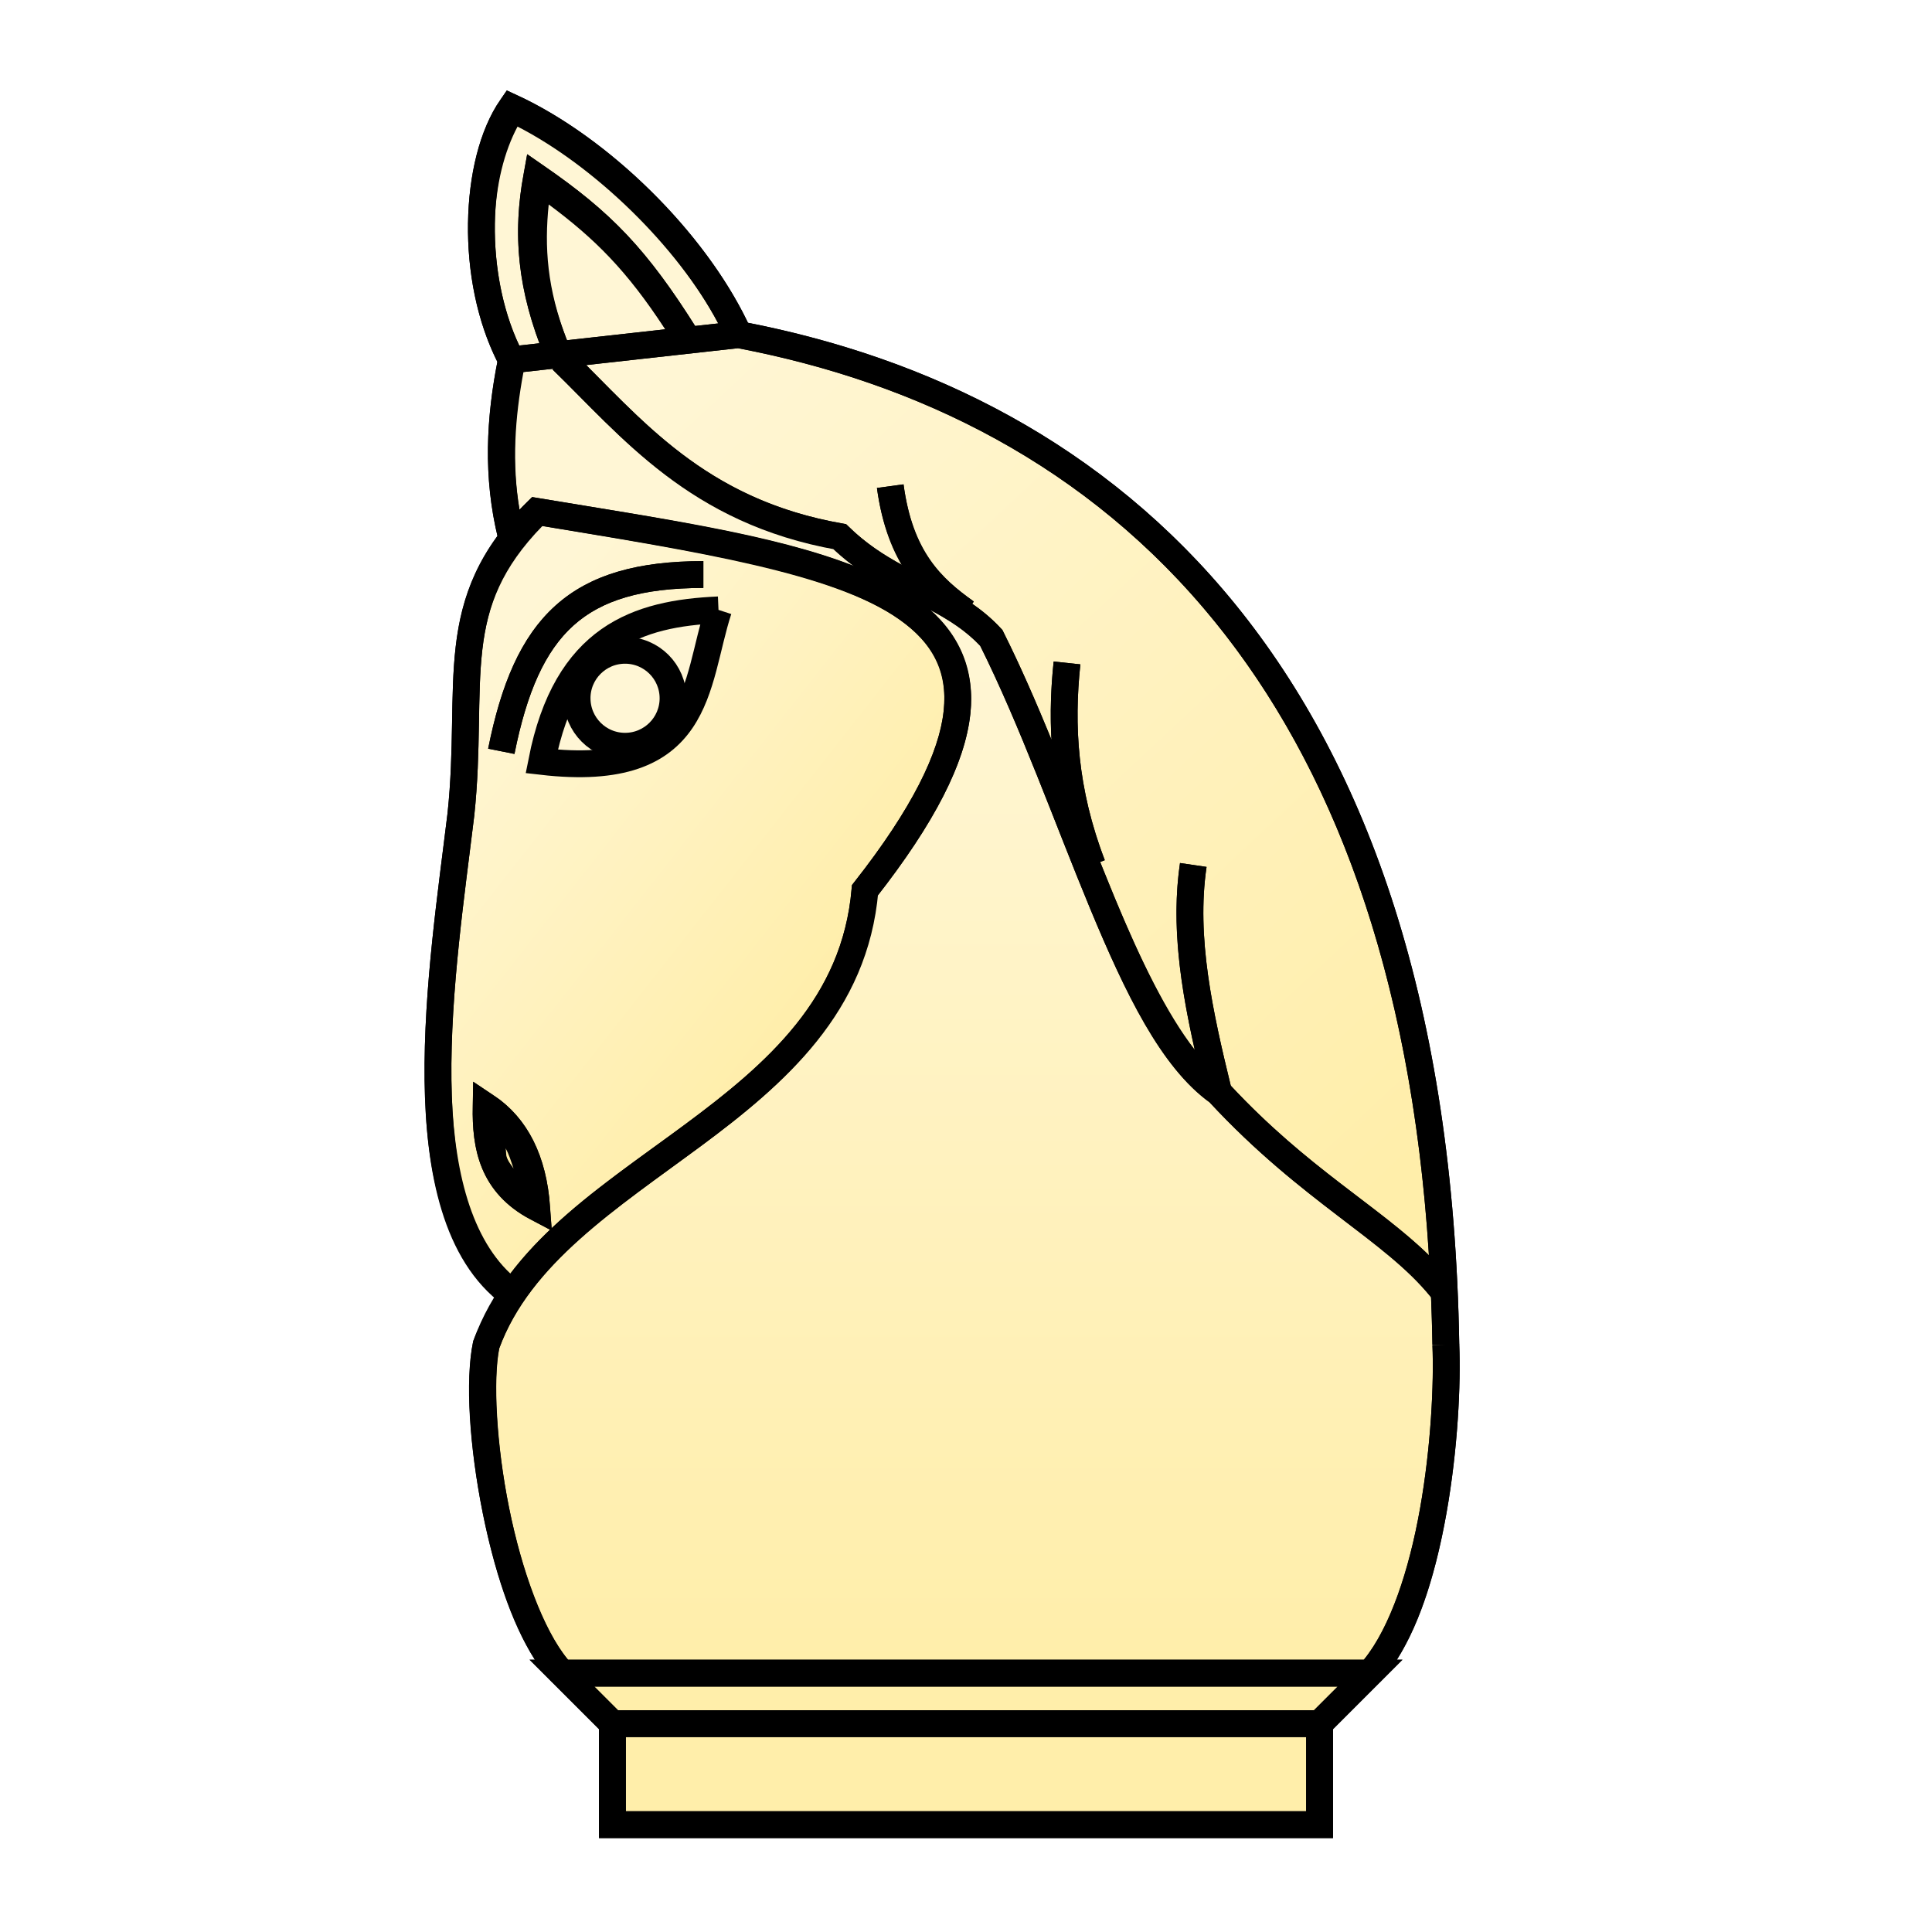
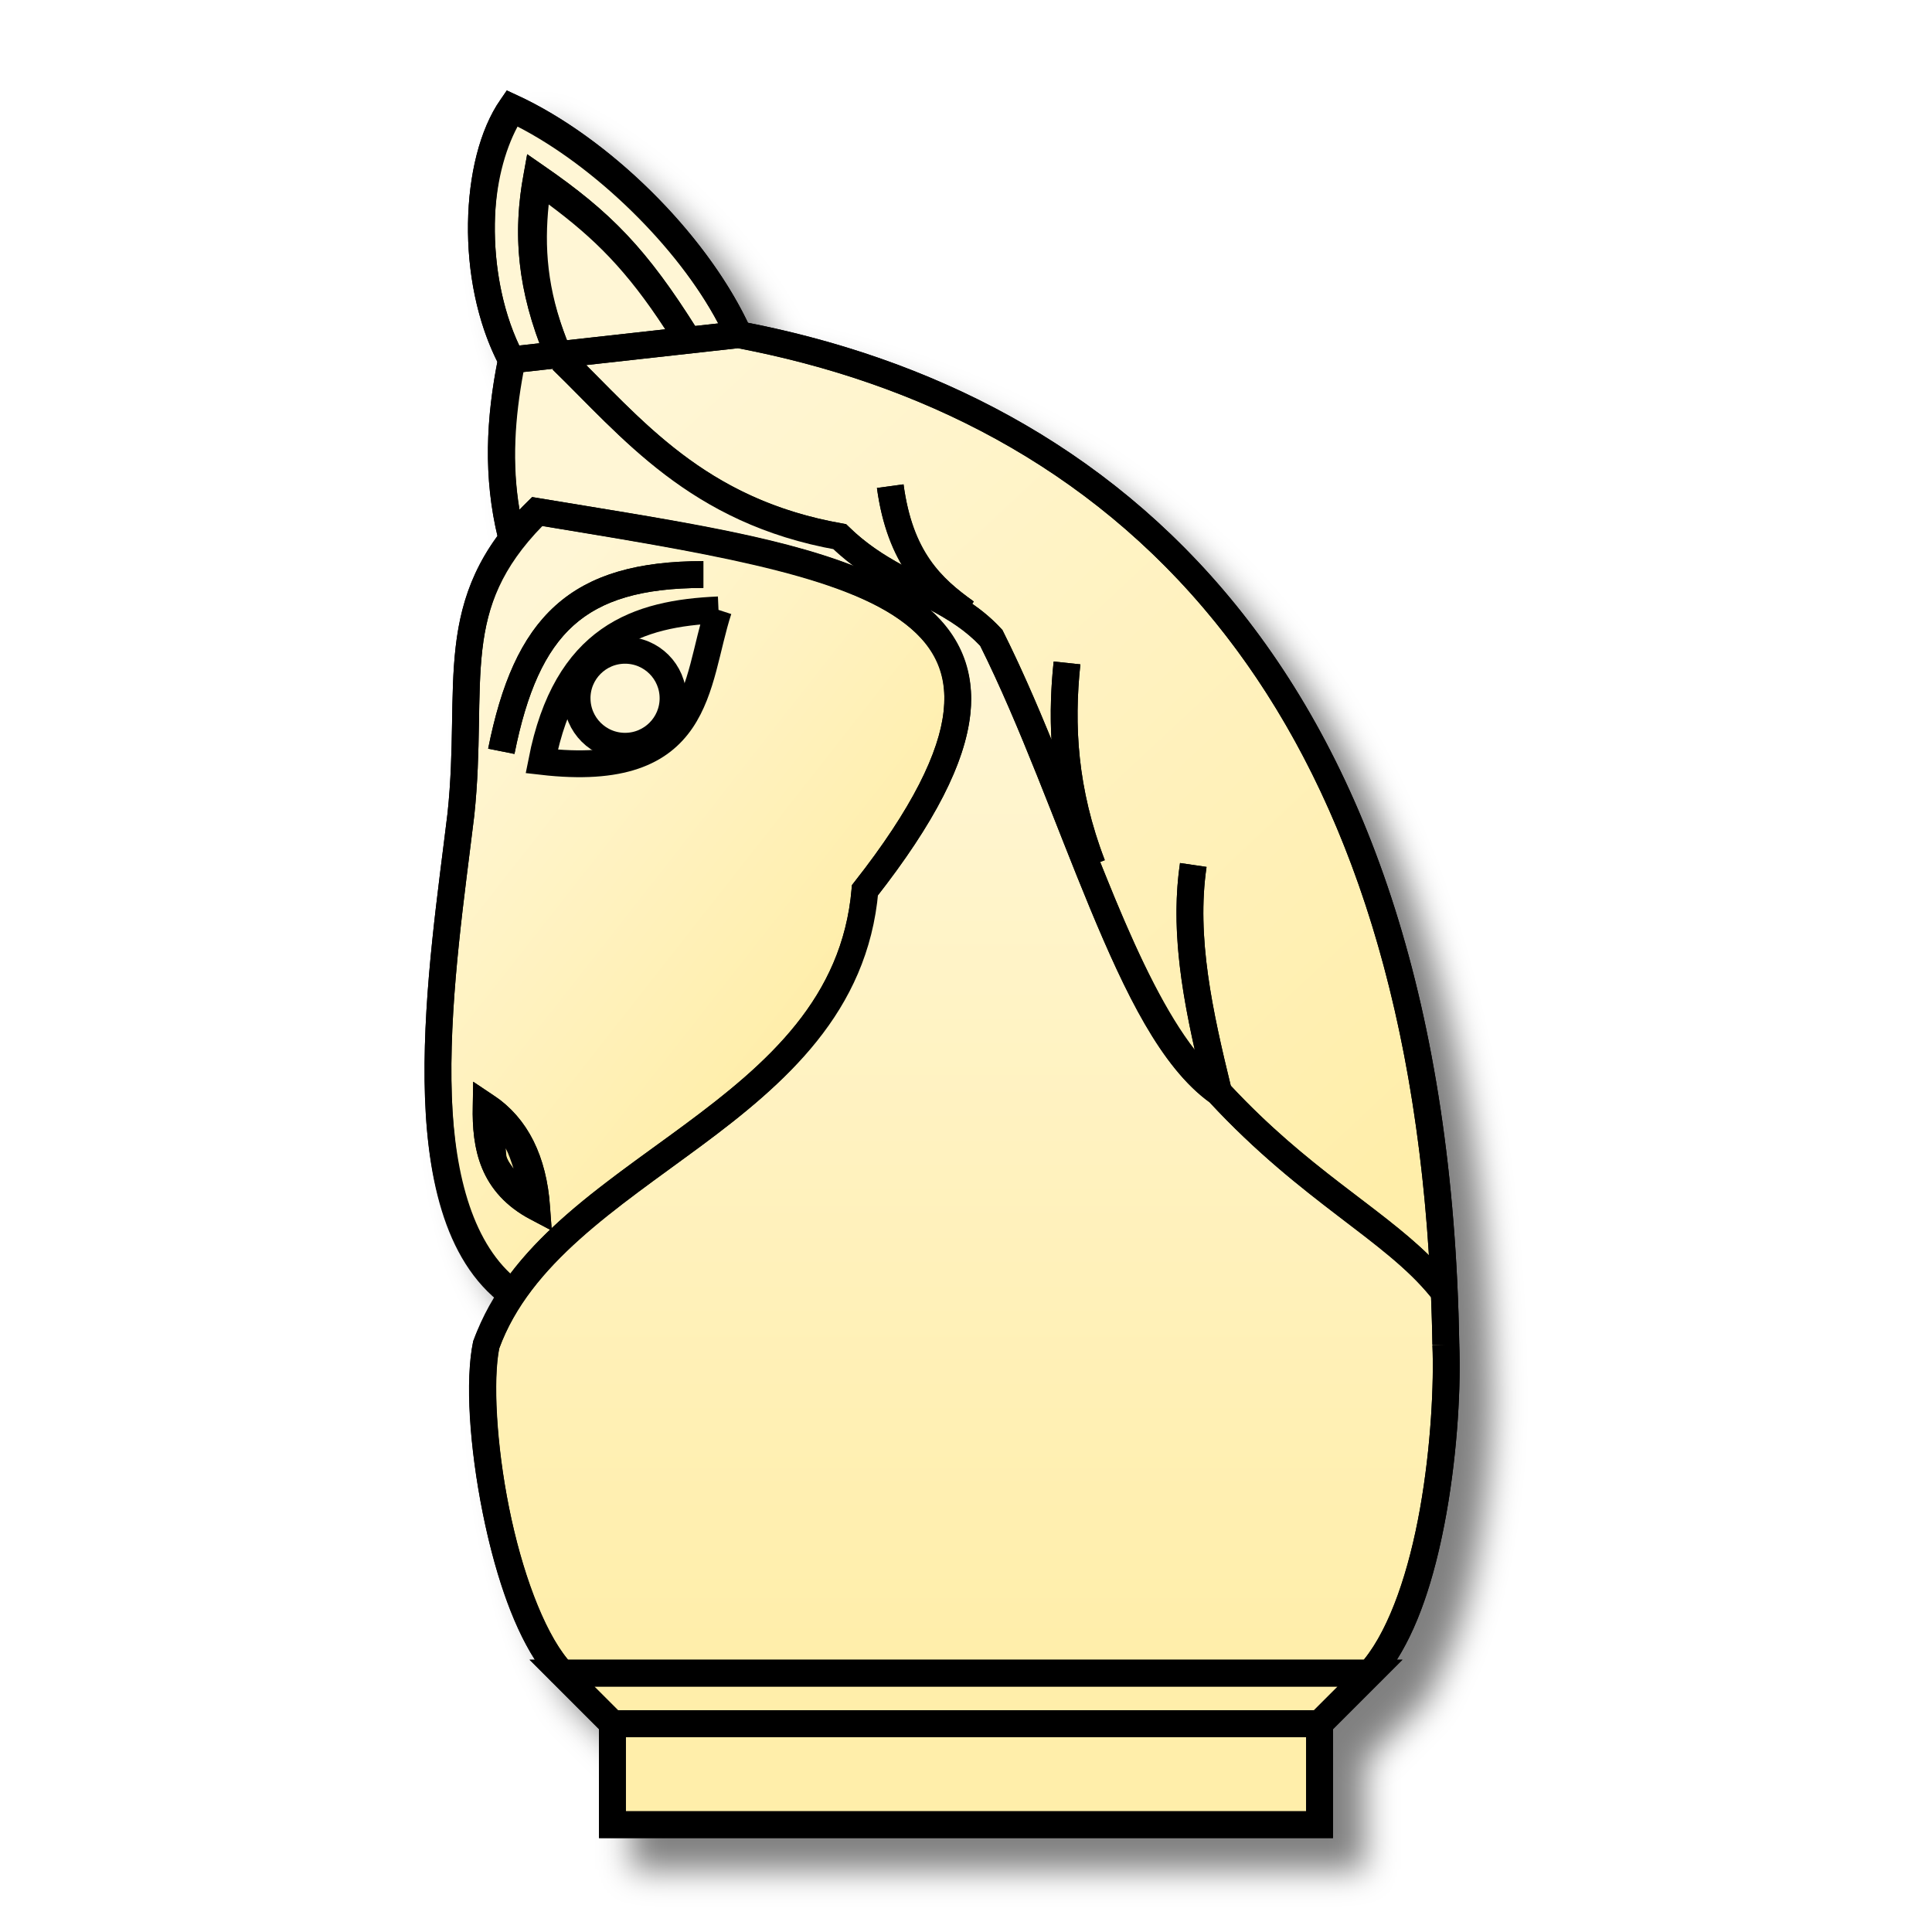
<svg xmlns="http://www.w3.org/2000/svg" xmlns:xlink="http://www.w3.org/1999/xlink" width="360" height="360" viewBox="0 0 95.25 95.25" version="1.1" id="svg8">
  <defs id="defs2">
    <linearGradient id="linearGradient1019">
      <stop style="stop-color:#fff6d5;stop-opacity:1" offset="0" id="stop1015" />
      <stop style="stop-color:#ffeeaa;stop-opacity:1" offset="1" id="stop1017" />
    </linearGradient>
    <linearGradient id="linearGradient1011">
      <stop style="stop-color:#fff6d5;stop-opacity:1;" offset="0" id="stop1007" />
      <stop style="stop-color:#ffeeaa;stop-opacity:1" offset="1" id="stop1009" />
    </linearGradient>
    <linearGradient id="linearGradient1003">
      <stop style="stop-color:#fff6d5;stop-opacity:1" offset="0" id="stop999" />
      <stop style="stop-color:#ffeeaa;stop-opacity:1" offset="1" id="stop1001" />
    </linearGradient>
    <linearGradient xlink:href="#linearGradient1003" id="linearGradient1005" x1="85" y1="130" x2="155" y2="185" gradientUnits="userSpaceOnUse" />
    <linearGradient xlink:href="#linearGradient1011" id="linearGradient1013" x1="180" y1="115" x2="180" y2="310" gradientUnits="userSpaceOnUse" />
    <linearGradient xlink:href="#linearGradient1019" id="linearGradient1021" x1="125" y1="65" x2="265" y2="215" gradientUnits="userSpaceOnUse" />
+     <filter style="color-interpolation-filters:sRGB;" id="filter11875">
+       <feFlood flood-opacity="0.498" flood-color="rgb(0,0,0)" result="flood" id="feFlood11865" />
+       <feComposite in="flood" in2="SourceGraphic" operator="in" result="composite1" id="feComposite11867" />
+       <feGaussianBlur in="composite1" stdDeviation="3" result="blur" id="feGaussianBlur11869" />
+       <feOffset dx="6" dy="6" result="offset" id="feOffset11871" />
+       <feComposite in="SourceGraphic" in2="offset" operator="over" result="composite2" id="feComposite11873" />
+     </filter>
  </defs>
  <g id="layer2" style="display:inline">
-     <path style="color:#000000;font-style:normal;font-variant:normal;font-weight:normal;font-stretch:normal;font-size:medium;line-height:normal;font-family:sans-serif;font-variant-ligatures:normal;font-variant-position:normal;font-variant-caps:normal;font-variant-numeric:normal;font-variant-alternates:normal;font-feature-settings:normal;text-indent:0;text-align:start;text-decoration:none;text-decoration-line:none;text-decoration-style:solid;text-decoration-color:#000000;letter-spacing:normal;word-spacing:normal;text-transform:none;writing-mode:lr-tb;direction:ltr;text-orientation:mixed;dominant-baseline:auto;baseline-shift:baseline;text-anchor:start;white-space:normal;shape-padding:0;clip-rule:nonzero;display:inline;overflow:visible;visibility:visible;opacity:1;isolation:auto;mix-blend-mode:normal;color-interpolation:sRGB;color-interpolation-filters:linearRGB;solid-color:#000000;solid-opacity:1;vector-effect:none;fill:#000000;fill-opacity:1;fill-rule:nonzero;stroke:none;stroke-width:5;stroke-linecap:butt;stroke-linejoin:miter;stroke-miterlimit:4;stroke-dasharray:none;stroke-dashoffset:0;stroke-opacity:1;color-rendering:auto;image-rendering:auto;shape-rendering:auto;text-rendering:auto;enable-background:accumulate" d="m 94.436,16.854 -1.195,1.727 c -3.924,5.675 -5.899,14.036 -6.031,23.023 -0.128,8.692 1.536,17.967 5.475,25.82 -2.063,10.555 -2.622,21.376 0.02,32.459 -4.912,6.741 -6.971,13.534 -7.789,20.605 -1.076,9.304 -0.257,19.081 -1.521,31.01 -1.689,14.012 -4.488,32.666 -4.273,49.895 0.205,16.478 3.268,31.799 13.441,40.445 -1.557,2.555 -3.276,4.996 -4.324,7.898 l -0.061,0.17 -0.037,0.178 c -1.496,7.254 -0.673,19.501 1.824,31.889 2.047,10.152 5.146,20.228 9.693,27.291 h -0.982 l 4.189,4.191 0.01,0.01 8.74,8.74 v 20.293 H 180 248.387 v -20.293 l 8.77,-8.77 0.008,-0.008 4.162,-4.164 h -1.039 c 4.658,-7.297 7.446,-17.242 9.227,-27.225 2.149,-12.047 2.702,-24.104 2.398,-31.549 h -0.002 C 270.862,187.473 254.863,143.052 230.307,112.766 206.04,82.837 173.506,66.847 139.371,60.146 131.175,42.99 113.312,25.562 96.342,17.73 Z" id="path981" transform="scale(0.2645833)" />
+     <path style="color:#000000;font-style:normal;font-variant:normal;font-weight:normal;font-stretch:normal;font-size:medium;line-height:normal;font-family:sans-serif;font-variant-ligatures:normal;font-variant-position:normal;font-variant-caps:normal;font-variant-numeric:normal;font-variant-alternates:normal;font-feature-settings:normal;text-indent:0;text-align:start;text-decoration:none;text-decoration-line:none;text-decoration-style:solid;text-decoration-color:#000000;letter-spacing:normal;word-spacing:normal;text-transform:none;writing-mode:lr-tb;direction:ltr;text-orientation:mixed;dominant-baseline:auto;baseline-shift:baseline;text-anchor:start;white-space:normal;shape-padding:0;clip-rule:nonzero;display:inline;overflow:visible;visibility:visible;opacity:1;isolation:auto;mix-blend-mode:normal;color-interpolation:sRGB;color-interpolation-filters:linearRGB;solid-color:#000000;solid-opacity:1;vector-effect:none;fill:#000000;fill-opacity:1;fill-rule:nonzero;stroke:none;stroke-width:5;stroke-linecap:butt;stroke-linejoin:miter;stroke-miterlimit:4;stroke-dasharray:none;stroke-dashoffset:0;stroke-opacity:1;color-rendering:auto;image-rendering:auto;shape-rendering:auto;text-rendering:auto;enable-background:accumulate;filter:url(#filter11875)" d="m 94.436,16.854 -1.195,1.727 c -3.924,5.675 -5.899,14.036 -6.031,23.023 -0.128,8.692 1.536,17.967 5.475,25.82 -2.063,10.555 -2.622,21.376 0.02,32.459 -4.912,6.741 -6.971,13.534 -7.789,20.605 -1.076,9.304 -0.257,19.081 -1.521,31.01 -1.689,14.012 -4.488,32.666 -4.273,49.895 0.205,16.478 3.268,31.799 13.441,40.445 -1.557,2.555 -3.276,4.996 -4.324,7.898 l -0.061,0.17 -0.037,0.178 c -1.496,7.254 -0.673,19.501 1.824,31.889 2.047,10.152 5.146,20.228 9.693,27.291 h -0.982 l 4.189,4.191 0.01,0.01 8.74,8.74 v 20.293 H 180 248.387 v -20.293 l 8.77,-8.77 0.008,-0.008 4.162,-4.164 h -1.039 c 4.658,-7.297 7.446,-17.242 9.227,-27.225 2.149,-12.047 2.702,-24.104 2.398,-31.549 h -0.002 C 270.862,187.473 254.863,143.052 230.307,112.766 206.04,82.837 173.506,66.847 139.371,60.146 131.175,42.99 113.312,25.562 96.342,17.73 Z" id="path981" transform="scale(0.2645833)" />
  </g>
  <g id="layer3" style="display:inline">
    <path style="color:#000000;font-style:normal;font-variant:normal;font-weight:normal;font-stretch:normal;font-size:medium;line-height:normal;font-family:sans-serif;font-variant-ligatures:normal;font-variant-position:normal;font-variant-caps:normal;font-variant-numeric:normal;font-variant-alternates:normal;font-feature-settings:normal;text-indent:0;text-align:start;text-decoration:none;text-decoration-line:none;text-decoration-style:solid;text-decoration-color:#000000;letter-spacing:normal;word-spacing:normal;text-transform:none;writing-mode:lr-tb;direction:ltr;text-orientation:mixed;dominant-baseline:auto;baseline-shift:baseline;text-anchor:start;white-space:normal;shape-padding:0;clip-rule:nonzero;display:inline;overflow:visible;visibility:visible;opacity:1;isolation:auto;mix-blend-mode:normal;color-interpolation:sRGB;color-interpolation-filters:linearRGB;solid-color:#000000;solid-opacity:1;vector-effect:none;fill:#fff6d5;fill-opacity:1;fill-rule:nonzero;stroke:none;stroke-width:5;stroke-linecap:butt;stroke-linejoin:miter;stroke-miterlimit:4;stroke-dasharray:none;stroke-dashoffset:0;stroke-opacity:1;color-rendering:auto;image-rendering:auto;shape-rendering:auto;text-rendering:auto;enable-background:accumulate" d="m 96.438,23.586 c 14.321,7.359 29.763,22.293 37.393,36.68 l -4.303,0.477 C 120.328,46.188 113.55,39.343 101.42,30.945 l -3.189,-2.207 -0.693,3.816 c -1.797,9.885 -1.361,19.749 2.977,31.408 l -3.758,0.418 C 93.555,57.593 92.094,49.363 92.207,41.678 92.313,34.445 94.029,28.084 96.438,23.586 Z" id="path979" transform="scale(0.2645833)" />
    <path style="color:#000000;font-style:normal;font-variant:normal;font-weight:normal;font-stretch:normal;font-size:medium;line-height:normal;font-family:sans-serif;font-variant-ligatures:normal;font-variant-position:normal;font-variant-caps:normal;font-variant-numeric:normal;font-variant-alternates:normal;font-feature-settings:normal;text-indent:0;text-align:start;text-decoration:none;text-decoration-line:none;text-decoration-style:solid;text-decoration-color:#000000;letter-spacing:normal;word-spacing:normal;text-transform:none;writing-mode:lr-tb;direction:ltr;text-orientation:mixed;dominant-baseline:auto;baseline-shift:baseline;text-anchor:start;white-space:normal;shape-padding:0;clip-rule:nonzero;display:inline;overflow:visible;visibility:visible;opacity:1;isolation:auto;mix-blend-mode:normal;color-interpolation:sRGB;color-interpolation-filters:linearRGB;solid-color:#000000;solid-opacity:1;vector-effect:none;fill:#fff6d5;fill-opacity:1;fill-rule:nonzero;stroke:none;stroke-width:5;stroke-linecap:butt;stroke-linejoin:miter;stroke-miterlimit:4;stroke-dasharray:none;stroke-dashoffset:0;stroke-opacity:1;color-rendering:auto;image-rendering:auto;shape-rendering:auto;text-rendering:auto;enable-background:accumulate" d="m 102.246,38.098 c 8.597,6.394 14.491,12.242 21.715,23.264 l -18.314,2.033 c -3.726,-9.584 -4.223,-17.407 -3.4,-25.297 z" id="path977" transform="scale(0.2645833)" />
    <path style="color:#000000;font-style:normal;font-variant:normal;font-weight:normal;font-stretch:normal;font-size:medium;line-height:normal;font-family:sans-serif;font-variant-ligatures:normal;font-variant-position:normal;font-variant-caps:normal;font-variant-numeric:normal;font-variant-alternates:normal;font-feature-settings:normal;text-indent:0;text-align:start;text-decoration:none;text-decoration-line:none;text-decoration-style:solid;text-decoration-color:#000000;letter-spacing:normal;word-spacing:normal;text-transform:none;writing-mode:lr-tb;direction:ltr;text-orientation:mixed;dominant-baseline:auto;baseline-shift:baseline;text-anchor:start;white-space:normal;shape-padding:0;clip-rule:nonzero;display:inline;overflow:visible;visibility:visible;opacity:1;isolation:auto;mix-blend-mode:normal;color-interpolation:sRGB;color-interpolation-filters:linearRGB;solid-color:#000000;solid-opacity:1;vector-effect:none;fill:url(#linearGradient1021);fill-opacity:1;fill-rule:nonzero;stroke:none;stroke-width:5;stroke-linecap:butt;stroke-linejoin:miter;stroke-miterlimit:4;stroke-dasharray:none;stroke-dashoffset:0;stroke-opacity:1;color-rendering:auto;image-rendering:auto;shape-rendering:auto;text-rendering:auto;enable-background:accumulate" d="m 137.48,64.887 c 33.592,6.419 65.286,21.846 88.943,51.023 21.54,26.566 36.494,64.628 39.836,117.984 -9.503,-9.293 -22.595,-16.245 -36.926,-31.604 -3.421,-14.036 -6.42,-27.776 -4.512,-40.754 l -4.945,-0.723 c -1.701,11.572 0.148,23.235 2.746,34.785 -5.171,-6.643 -10.107,-16.732 -14.875,-28.223 -0.916,-2.207 -1.83,-4.472 -2.746,-6.764 l 0.863,-0.33 c -5.143,-13.41 -5.753,-25.157 -4.555,-36.488 l -4.975,-0.531 c -0.499,4.713 -0.686,9.562 -0.4,14.582 -2.839,-6.924 -5.799,-13.758 -8.996,-20.141 l -0.156,-0.318 -0.242,-0.258 c -1.692,-1.832 -3.508,-3.325 -5.385,-4.625 l 0.299,-0.418 c -6.216,-4.444 -11.366,-9.039 -13.096,-21.834 l -4.953,0.67 c 0.815,6.029 2.51,10.66 4.697,14.359 -3.396,-1.86 -6.718,-3.987 -9.887,-7.072 l -0.555,-0.539 -0.752,-0.133 C 132.87,93.283 121.251,80.088 109.219,68.027 Z" id="path975" transform="scale(0.2645833)" />
    <path style="color:#000000;font-style:normal;font-variant:normal;font-weight:normal;font-stretch:normal;font-size:medium;line-height:normal;font-family:sans-serif;font-variant-ligatures:normal;font-variant-position:normal;font-variant-caps:normal;font-variant-numeric:normal;font-variant-alternates:normal;font-feature-settings:normal;text-indent:0;text-align:start;text-decoration:none;text-decoration-line:none;text-decoration-style:solid;text-decoration-color:#000000;letter-spacing:normal;word-spacing:normal;text-transform:none;writing-mode:lr-tb;direction:ltr;text-orientation:mixed;dominant-baseline:auto;baseline-shift:baseline;text-anchor:start;white-space:normal;shape-padding:0;clip-rule:nonzero;display:inline;overflow:visible;visibility:visible;opacity:1;isolation:auto;mix-blend-mode:normal;color-interpolation:sRGB;color-interpolation-filters:linearRGB;solid-color:#000000;solid-opacity:1;vector-effect:none;fill:#fff6d5;fill-opacity:1;fill-rule:nonzero;stroke:none;stroke-width:5;stroke-linecap:butt;stroke-linejoin:miter;stroke-miterlimit:4;stroke-dasharray:none;stroke-dashoffset:0;stroke-opacity:1;color-rendering:auto;image-rendering:auto;shape-rendering:auto;text-rendering:auto;enable-background:accumulate" d="m 103.105,68.705 -0.143,0.146 c 12.607,12.249 25.419,28.334 52.338,33.381 1.288,1.208 2.593,2.282 3.902,3.26 C 144.221,99.573 123.253,96.622 100.408,92.828 l -1.248,-0.207 -0.906,0.885 c -0.502,0.491 -0.979,0.984 -1.445,1.475 -1.446,-8.615 -0.862,-17.118 0.729,-25.656 z" id="path973" transform="scale(0.2645833)" />
    <path style="color:#000000;font-style:normal;font-variant:normal;font-weight:normal;font-stretch:normal;font-size:medium;line-height:normal;font-family:sans-serif;font-variant-ligatures:normal;font-variant-position:normal;font-variant-caps:normal;font-variant-numeric:normal;font-variant-alternates:normal;font-feature-settings:normal;text-indent:0;text-align:start;text-decoration:none;text-decoration-line:none;text-decoration-style:solid;text-decoration-color:#000000;letter-spacing:normal;word-spacing:normal;text-transform:none;writing-mode:lr-tb;direction:ltr;text-orientation:mixed;dominant-baseline:auto;baseline-shift:baseline;text-anchor:start;white-space:normal;shape-padding:0;clip-rule:nonzero;display:inline;overflow:visible;visibility:visible;opacity:1;isolation:auto;mix-blend-mode:normal;color-interpolation:sRGB;color-interpolation-filters:linearRGB;solid-color:#000000;solid-opacity:1;vector-effect:none;fill:url(#linearGradient1005);fill-opacity:1;fill-rule:nonzero;stroke:none;stroke-width:5;stroke-linecap:butt;stroke-linejoin:miter;stroke-miterlimit:4;stroke-dasharray:none;stroke-dashoffset:0;stroke-opacity:1;color-rendering:auto;image-rendering:auto;shape-rendering:auto;text-rendering:auto;enable-background:accumulate" d="m 101.059,98.023 c 28.756,4.766 54.329,8.794 66.518,17.4 6.207,4.383 9.078,9.401 8.26,17.059 -0.818,7.657 -5.836,18.126 -16.623,31.854 l -0.465,0.59 -0.061,0.738 c -1.775,20.366 -15.559,32.396 -31.105,43.908 -8.425,6.239 -17.349,12.24 -24.801,19.285 l -0.291,-4.035 c -0.666,-9.273 -4.146,-16.485 -10.52,-20.729 l -3.801,-2.531 -0.082,4.57 c -0.068,3.902 0.219,7.877 1.764,11.596 1.545,3.719 4.428,7.082 8.984,9.486 l 3.648,1.922 c -2.689,2.566 -5.185,5.267 -7.383,8.176 -7.733,-7.266 -10.792,-20.539 -10.984,-35.986 -0.207,-16.648 2.54,-35.119 4.244,-49.26 l 0.008,-0.021 v -0.016 c 1.318,-12.429 0.512,-22.384 1.506,-30.975 0.954,-8.247 3.629,-15.277 11.184,-23.031 z" id="path971" transform="scale(0.2645833)" />
    <path style="color:#000000;font-style:normal;font-variant:normal;font-weight:normal;font-stretch:normal;font-size:medium;line-height:normal;font-family:sans-serif;font-variant-ligatures:normal;font-variant-position:normal;font-variant-caps:normal;font-variant-numeric:normal;font-variant-alternates:normal;font-feature-settings:normal;text-indent:0;text-align:start;text-decoration:none;text-decoration-line:none;text-decoration-style:solid;text-decoration-color:#000000;letter-spacing:normal;word-spacing:normal;text-transform:none;writing-mode:lr-tb;direction:ltr;text-orientation:mixed;dominant-baseline:auto;baseline-shift:baseline;text-anchor:start;white-space:normal;shape-padding:0;clip-rule:nonzero;display:inline;overflow:visible;visibility:visible;opacity:1;isolation:auto;mix-blend-mode:normal;color-interpolation:sRGB;color-interpolation-filters:linearRGB;solid-color:#000000;solid-opacity:1;vector-effect:none;fill:url(#linearGradient1013);fill-opacity:1;fill-rule:nonzero;stroke:none;stroke-width:5;stroke-linecap:butt;stroke-linejoin:miter;stroke-miterlimit:4;stroke-dasharray:none;stroke-dashoffset:0;stroke-opacity:1;color-rendering:auto;image-rendering:auto;shape-rendering:auto;text-rendering:auto;enable-background:accumulate" d="m 173.352,113.664 c 3.483,1.875 6.608,3.856 9.299,6.705 7.524,15.111 13.912,33.109 20.477,48.928 6.56,15.808 13.11,29.475 22.238,36.078 17.35,18.717 32.645,25.653 41.287,36.363 0.118,2.924 0.212,5.88 0.262,8.893 l 2.5,-0.041 -2.5,0.1 c 0.284,6.967 -0.252,18.854 -2.324,30.473 -1.981,11.107 -5.497,21.98 -10.463,28.102 H 105.848 c -4.654,-5.629 -8.689,-16.904 -10.982,-28.279 -2.388,-11.848 -2.978,-23.972 -1.838,-29.713 5.79,-15.783 21.831,-26.051 37.529,-37.676 15.533,-11.503 30.592,-24.76 32.893,-46.633 10.806,-13.847 16.385,-24.793 17.363,-33.949 0.849,-7.945 -2.073,-14.447 -7.461,-19.35 z" id="path965" transform="scale(0.2645833)" />
    <path style="color:#000000;font-style:normal;font-variant:normal;font-weight:normal;font-stretch:normal;font-size:medium;line-height:normal;font-family:sans-serif;font-variant-ligatures:normal;font-variant-position:normal;font-variant-caps:normal;font-variant-numeric:normal;font-variant-alternates:normal;font-feature-settings:normal;text-indent:0;text-align:start;text-decoration:none;text-decoration-line:none;text-decoration-style:solid;text-decoration-color:#000000;letter-spacing:normal;word-spacing:normal;text-transform:none;writing-mode:lr-tb;direction:ltr;text-orientation:mixed;dominant-baseline:auto;baseline-shift:baseline;text-anchor:start;white-space:normal;shape-padding:0;clip-rule:nonzero;display:inline;overflow:visible;visibility:visible;opacity:1;isolation:auto;mix-blend-mode:normal;color-interpolation:sRGB;color-interpolation-filters:linearRGB;solid-color:#000000;solid-opacity:1;vector-effect:none;fill:#ffeeaa;fill-opacity:1;fill-rule:nonzero;stroke:none;stroke-width:5;stroke-linecap:butt;stroke-linejoin:miter;stroke-miterlimit:4;stroke-dasharray:none;stroke-dashoffset:0;stroke-opacity:1;color-rendering:auto;image-rendering:auto;shape-rendering:auto;text-rendering:auto;enable-background:accumulate" d="m 94.201,213.957 c 0.636,1.089 1.042,2.481 1.49,3.787 -0.406,-0.644 -0.934,-1.235 -1.225,-1.934 -0.22,-0.529 -0.105,-1.287 -0.266,-1.854 z" id="path957" transform="scale(0.2645833)" />
    <path style="color:#000000;font-style:normal;font-variant:normal;font-weight:normal;font-stretch:normal;font-size:medium;line-height:normal;font-family:sans-serif;font-variant-ligatures:normal;font-variant-position:normal;font-variant-caps:normal;font-variant-numeric:normal;font-variant-alternates:normal;font-feature-settings:normal;text-indent:0;text-align:start;text-decoration:none;text-decoration-line:none;text-decoration-style:solid;text-decoration-color:#000000;letter-spacing:normal;word-spacing:normal;text-transform:none;writing-mode:lr-tb;direction:ltr;text-orientation:mixed;dominant-baseline:auto;baseline-shift:baseline;text-anchor:start;white-space:normal;shape-padding:0;clip-rule:nonzero;display:inline;overflow:visible;visibility:visible;opacity:1;isolation:auto;mix-blend-mode:normal;color-interpolation:sRGB;color-interpolation-filters:linearRGB;solid-color:#000000;solid-opacity:1;vector-effect:none;fill:#ffeeaa;fill-opacity:1;fill-rule:nonzero;stroke:none;stroke-width:5;stroke-linecap:butt;stroke-linejoin:miter;stroke-miterlimit:4;stroke-dasharray:none;stroke-dashoffset:0;stroke-opacity:1;color-rendering:auto;image-rendering:auto;shape-rendering:auto;text-rendering:auto;enable-background:accumulate" d="m 110.742,314.262 h 138.516 l -4.416,4.414 H 180 115.158 Z" id="path955" transform="scale(0.2645833)" />
    <path style="color:#000000;font-style:normal;font-variant:normal;font-weight:normal;font-stretch:normal;font-size:medium;line-height:normal;font-family:sans-serif;font-variant-ligatures:normal;font-variant-position:normal;font-variant-caps:normal;font-variant-numeric:normal;font-variant-alternates:normal;font-feature-settings:normal;text-indent:0;text-align:start;text-decoration:none;text-decoration-line:none;text-decoration-style:solid;text-decoration-color:#000000;letter-spacing:normal;word-spacing:normal;text-transform:none;writing-mode:lr-tb;direction:ltr;text-orientation:mixed;dominant-baseline:auto;baseline-shift:baseline;text-anchor:start;white-space:normal;shape-padding:0;clip-rule:nonzero;display:inline;overflow:visible;visibility:visible;opacity:1;isolation:auto;mix-blend-mode:normal;color-interpolation:sRGB;color-interpolation-filters:linearRGB;solid-color:#000000;solid-opacity:1;vector-effect:none;fill:#ffeeaa;fill-opacity:1;fill-rule:nonzero;stroke:none;stroke-width:5;stroke-linecap:butt;stroke-linejoin:miter;stroke-miterlimit:4;stroke-dasharray:none;stroke-dashoffset:0;stroke-opacity:1;color-rendering:auto;image-rendering:auto;shape-rendering:auto;text-rendering:auto;enable-background:accumulate" d="M 116.619,323.674 H 180 243.381 V 337.5 H 180 116.619 Z" id="path888" transform="scale(0.2645833)" />
    <path style="color:#000000;font-style:normal;font-variant:normal;font-weight:normal;font-stretch:normal;font-size:medium;line-height:normal;font-family:sans-serif;font-variant-ligatures:normal;font-variant-position:normal;font-variant-caps:normal;font-variant-numeric:normal;font-variant-alternates:normal;font-feature-settings:normal;text-indent:0;text-align:start;text-decoration:none;text-decoration-line:none;text-decoration-style:solid;text-decoration-color:#000000;letter-spacing:normal;word-spacing:normal;text-transform:none;writing-mode:lr-tb;direction:ltr;text-orientation:mixed;dominant-baseline:auto;baseline-shift:baseline;text-anchor:start;white-space:normal;shape-padding:0;clip-rule:nonzero;display:inline;overflow:visible;visibility:visible;opacity:1;isolation:auto;mix-blend-mode:normal;color-interpolation:sRGB;color-interpolation-filters:linearRGB;solid-color:#000000;solid-opacity:1;vector-effect:none;fill:#fff6d5;fill-opacity:1;fill-rule:nonzero;stroke:none;stroke-width:5;stroke-linecap:butt;stroke-linejoin:miter;stroke-miterlimit:4;stroke-dasharray:none;stroke-dashoffset:0;stroke-opacity:1;color-rendering:auto;image-rendering:auto;shape-rendering:auto;text-rendering:auto;enable-background:accumulate" d="m 130.512,116.598 c -0.997,3.731 -1.821,7.441 -2.963,10.711 -1.034,-4.049 -4.236,-7.249 -8.287,-8.277 3.4,-1.371 7.212,-2.052 11.25,-2.434 z" id="path963" transform="scale(0.2645833)" />
    <path style="color:#000000;font-style:normal;font-variant:normal;font-weight:normal;font-stretch:normal;font-size:medium;line-height:normal;font-family:sans-serif;font-variant-ligatures:normal;font-variant-position:normal;font-variant-caps:normal;font-variant-numeric:normal;font-variant-alternates:normal;font-feature-settings:normal;text-indent:0;text-align:start;text-decoration:none;text-decoration-line:none;text-decoration-style:solid;text-decoration-color:#000000;letter-spacing:normal;word-spacing:normal;text-transform:none;writing-mode:lr-tb;direction:ltr;text-orientation:mixed;dominant-baseline:auto;baseline-shift:baseline;text-anchor:start;white-space:normal;shape-padding:0;clip-rule:nonzero;display:inline;overflow:visible;visibility:visible;opacity:1;isolation:auto;mix-blend-mode:normal;color-interpolation:sRGB;color-interpolation-filters:linearRGB;solid-color:#000000;solid-opacity:1;vector-effect:none;fill:#fff6d5;fill-opacity:1;fill-rule:nonzero;stroke:none;stroke-width:5;stroke-linecap:butt;stroke-linejoin:miter;stroke-miterlimit:4;stroke-dasharray:none;stroke-dashoffset:0;stroke-opacity:1;color-rendering:auto;image-rendering:auto;shape-rendering:auto;text-rendering:auto;enable-background:accumulate" d="m 116.471,123.676 c 3.587,-2.6e-4 6.437,2.851 6.438,6.438 4.7e-4,3.587 -2.851,6.445 -6.438,6.445 -3.587,7.2e-4 -6.442,-2.858 -6.443,-6.445 l -2.219,0.004 c 6.6e-4,-0.001 0.001,-0.003 0.002,-0.004 h 2.217 c 0,-3.587 2.857,-6.437 6.443,-6.438 z" id="path961" transform="scale(0.2645833)" />
    <path style="color:#000000;font-style:normal;font-variant:normal;font-weight:normal;font-stretch:normal;font-size:medium;line-height:normal;font-family:sans-serif;font-variant-ligatures:normal;font-variant-position:normal;font-variant-caps:normal;font-variant-numeric:normal;font-variant-alternates:normal;font-feature-settings:normal;text-indent:0;text-align:start;text-decoration:none;text-decoration-line:none;text-decoration-style:solid;text-decoration-color:#000000;letter-spacing:normal;word-spacing:normal;text-transform:none;writing-mode:lr-tb;direction:ltr;text-orientation:mixed;dominant-baseline:auto;baseline-shift:baseline;text-anchor:start;white-space:normal;shape-padding:0;clip-rule:nonzero;display:inline;overflow:visible;visibility:visible;opacity:1;isolation:auto;mix-blend-mode:normal;color-interpolation:sRGB;color-interpolation-filters:linearRGB;solid-color:#000000;solid-opacity:1;vector-effect:none;fill:#fff6d5;fill-opacity:1;fill-rule:nonzero;stroke:none;stroke-width:5;stroke-linecap:butt;stroke-linejoin:miter;stroke-miterlimit:4;stroke-dasharray:none;stroke-dashoffset:0;stroke-opacity:1;color-rendering:auto;image-rendering:auto;shape-rendering:auto;text-rendering:auto;enable-background:accumulate" d="m 105.939,134.574 c 0.823,1.927 2.168,3.578 3.846,4.795 -1.677,0.005 -3.465,-0.053 -5.303,-0.146 0.439,-1.669 0.934,-3.194 1.457,-4.648 z" id="path959" transform="scale(0.2645833)" />
    <path style="color:#000000;font-style:normal;font-variant:normal;font-weight:normal;font-stretch:normal;font-size:medium;line-height:normal;font-family:sans-serif;font-variant-ligatures:normal;font-variant-position:normal;font-variant-caps:normal;font-variant-numeric:normal;font-variant-alternates:normal;font-feature-settings:normal;text-indent:0;text-align:start;text-decoration:none;text-decoration-line:none;text-decoration-style:solid;text-decoration-color:#000000;letter-spacing:normal;word-spacing:normal;text-transform:none;writing-mode:lr-tb;direction:ltr;text-orientation:mixed;dominant-baseline:auto;baseline-shift:baseline;text-anchor:start;white-space:normal;shape-padding:0;clip-rule:nonzero;display:inline;overflow:visible;visibility:visible;opacity:1;isolation:auto;mix-blend-mode:normal;color-interpolation:sRGB;color-interpolation-filters:linearRGB;solid-color:#000000;solid-opacity:1;vector-effect:none;fill:#fff6d5;fill-opacity:1;fill-rule:nonzero;stroke:none;stroke-width:5;stroke-linecap:butt;stroke-linejoin:miter;stroke-miterlimit:4;stroke-dasharray:none;stroke-dashoffset:0;stroke-opacity:1;color-rendering:auto;image-rendering:auto;shape-rendering:auto;text-rendering:auto;enable-background:accumulate" d="m 133.775,111.148 c -7.737,0.336 -15.368,1.617 -21.74,6.105 -6.372,4.489 -11.18,12.109 -13.547,24.146 l -0.523,2.65 2.687,0.309 c 7.742,0.895 13.637,0.448 18.262,-1.121 4.625,-1.569 7.909,-4.332 10.129,-7.596 4.441,-6.528 5.097,-14.704 7.219,-21.223 l -2.383,-0.775 z" id="path967" transform="scale(0.2645833)" />
  </g>
  <g id="layer1" transform="translate(0,-201.75)" style="display:inline">
    <path style="fill:none;stroke:#000000;stroke-width:1.323;stroke-miterlimit:4;stroke-dasharray:none;stroke-opacity:1" d="m 30.194,286.728 -2.49,-2.49 h 39.843 l -2.49,2.49" id="path362" />
    <path style="fill:none;stroke:#000000;stroke-width:1.323;stroke-miterlimit:4;stroke-dasharray:none;stroke-opacity:1" d="m 25.213,265.561 c -5.432,-4 -3.388,-16.207 -2.49,-23.657 0.683,-6.445 -0.862,-10.442 3.735,-14.941 15.546,2.581 27.754,3.955 16.186,18.676 -0.987,11.326 -15.439,13.447 -18.676,22.412 -0.706,3.424 0.747,12.976 3.735,16.186" id="path374" />
    <path style="fill:none;stroke:#000000;stroke-width:1.323;stroke-miterlimit:4;stroke-dasharray:none;stroke-opacity:1" d="m 26.458,261.281 c -2.178,-1.149 -2.525,-3 -2.49,-4.98 1.497,0.997 2.324,2.66 2.49,4.98 z" id="path4074" />
    <path style="fill:none;stroke:#000000;stroke-width:1.323;stroke-miterlimit:4;stroke-dasharray:none;stroke-opacity:1" d="m 24.715,238.791 c 1.245,-6.225 3.735,-8.716 9.961,-8.716" id="path4076" />
    <path style="fill:none;stroke:#000000;stroke-width:1.323;stroke-miterlimit:4;stroke-dasharray:none;stroke-opacity:1" d="m 35.423,231.818 c -3.984,0.173 -7.507,1.324 -8.716,7.471 7.939,0.918 7.527,-3.818 8.716,-7.471" id="path4078" />
    <path style="fill:none;stroke:#000000;stroke-width:1.323;stroke-miterlimit:4;stroke-dasharray:none;stroke-opacity:1" d="m 67.547,284.238 c 3.159,-3.514 3.891,-12.373 3.735,-16.186" id="path4080" />
    <path style="fill:none;stroke:#000000;stroke-width:1.323;stroke-miterlimit:4;stroke-dasharray:none;stroke-opacity:1" id="path4084" d="m 28.45,236.176 a 2.366,2.366 0 0 1 2.366,-2.366 2.366,2.366 0 0 1 2.366,2.365 2.366,2.366 0 0 1 -2.365,2.366 2.366,2.366 0 0 1 -2.366,-2.365" />
    <path style="fill:none;stroke:#000000;stroke-width:1.323;stroke-miterlimit:4;stroke-dasharray:none;stroke-opacity:1" d="m 25.213,228.208 c -0.742,-2.959 -0.582,-5.852 0,-8.716 l 11.206,-1.245 c 18.07,3.423 34.316,16.654 34.863,49.804" id="path4086" />
    <path style="fill:none;stroke:#000000;stroke-width:1.323;stroke-miterlimit:4;stroke-dasharray:none;stroke-opacity:1" d="m 25.213,219.493 c -2.106,-3.987 -1.837,-9.794 0,-12.451 4.404,2.032 9.199,6.767 11.206,11.206" id="path4088" />
    <path style="fill:none;stroke:#000000;stroke-width:1.323;stroke-miterlimit:4;stroke-dasharray:none;stroke-opacity:1" d="m 27.517,219.212 c -1.398,-3.34 -1.556,-5.992 -1.058,-8.731 3.237,2.241 4.918,3.953 7.408,7.938" id="path4088-3" />
    <path style="fill:none;stroke:#000000;stroke-width:1.323;stroke-miterlimit:4;stroke-dasharray:none;stroke-opacity:1" d="m 27.703,219.493 c 3.419,3.321 6.635,7.466 13.696,8.716 2.54,2.474 5.413,2.753 7.471,4.98 4.082,8.15 6.81,19.313 11.206,22.412 4.66,5.041 8.803,6.771 11.206,9.961" id="path4127" />
    <path style="fill:none;stroke:#000000;stroke-width:1.323;stroke-miterlimit:4;stroke-dasharray:none;stroke-opacity:1" d="m 60.076,255.6 c -0.924,-3.78 -1.782,-7.554 -1.245,-11.206" id="path4129" />
    <path style="fill:none;stroke:#000000;stroke-width:1.323;stroke-miterlimit:4;stroke-dasharray:none;stroke-opacity:1" d="m 53.85,244.395 c -1.401,-3.654 -1.57,-6.891 -1.245,-9.961" id="path4131" />
    <path style="fill:none;stroke:#000000;stroke-width:1.323;stroke-miterlimit:4;stroke-dasharray:none;stroke-opacity:1" d="m 47.625,231.944 c -1.694,-1.211 -3.255,-2.675 -3.735,-6.226" id="path4133" />
    <path style="fill:none;stroke:#000000;stroke-width:1.323;stroke-miterlimit:4;stroke-dasharray:none;stroke-opacity:1" d="M 47.625,291.708 H 30.194 v -4.98 H 47.625" id="path1764" />
    <path style="fill:none;stroke:#000000;stroke-width:1.323;stroke-miterlimit:4;stroke-dasharray:none;stroke-opacity:1" d="m 47.625,286.728 h 17.431 v 4.98 H 47.625" id="path1766" />
    <path style="color:#000000;font-style:normal;font-variant:normal;font-weight:normal;font-stretch:normal;font-size:medium;line-height:normal;font-family:sans-serif;font-variant-ligatures:normal;font-variant-position:normal;font-variant-caps:normal;font-variant-numeric:normal;font-variant-alternates:normal;font-feature-settings:normal;text-indent:0;text-align:start;text-decoration:none;text-decoration-line:none;text-decoration-style:solid;text-decoration-color:#000000;letter-spacing:normal;word-spacing:normal;text-transform:none;writing-mode:lr-tb;direction:ltr;text-orientation:mixed;dominant-baseline:auto;baseline-shift:baseline;text-anchor:start;white-space:normal;shape-padding:0;clip-rule:nonzero;display:inline;overflow:visible;visibility:visible;opacity:1;isolation:auto;mix-blend-mode:normal;color-interpolation:sRGB;color-interpolation-filters:linearRGB;solid-color:#000000;solid-opacity:1;vector-effect:none;fill:#000000;fill-opacity:1;fill-rule:nonzero;stroke:none;stroke-width:5;stroke-linecap:butt;stroke-linejoin:miter;stroke-miterlimit:4;stroke-dasharray:none;stroke-dashoffset:0;stroke-opacity:1;color-rendering:auto;image-rendering:auto;shape-rendering:auto;text-rendering:auto;enable-background:accumulate" d="m 131.059,104.557 c -12.098,0 -21.086,2.467 -27.557,8.291 -6.471,5.824 -10.14,14.646 -12.543,26.662 l 4.902,0.975 c 2.303,-11.513 5.691,-19.159 10.984,-23.924 5.294,-4.764 12.782,-7.006 24.213,-7.006 z" transform="matrix(0.2645833,0,0,0.2645833,0,201.75)" id="path969" />
  </g>
</svg>
